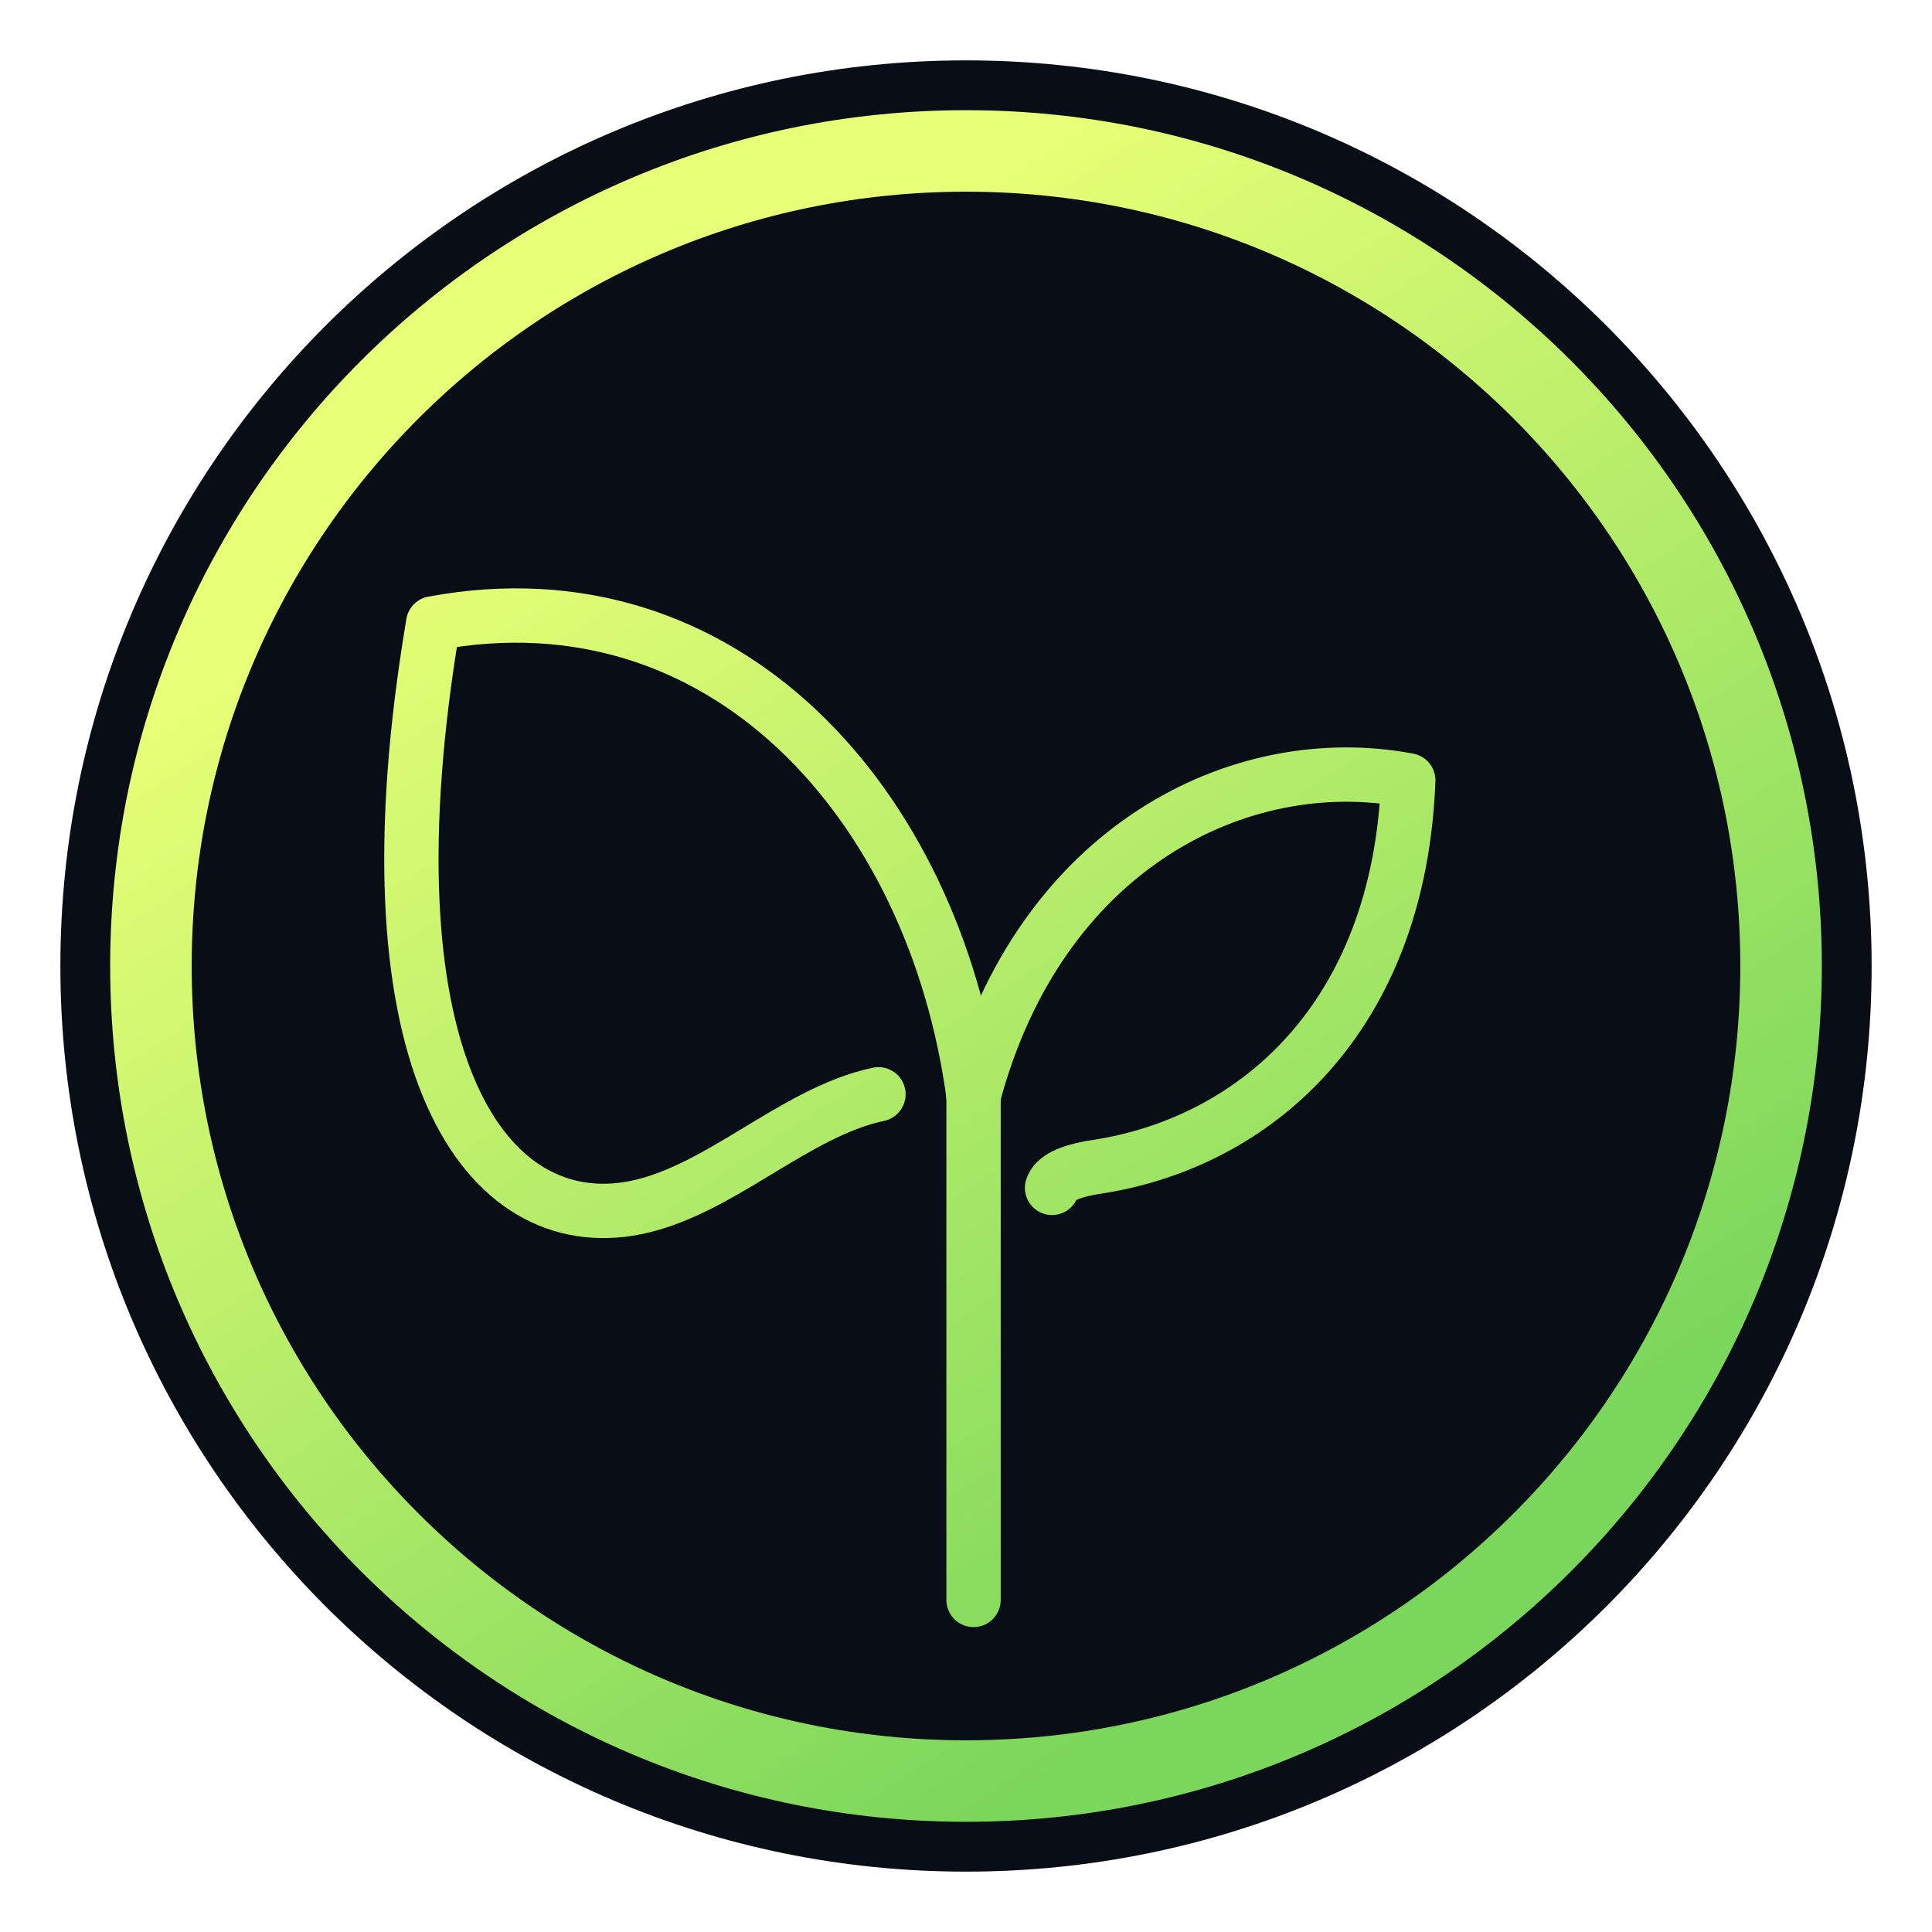
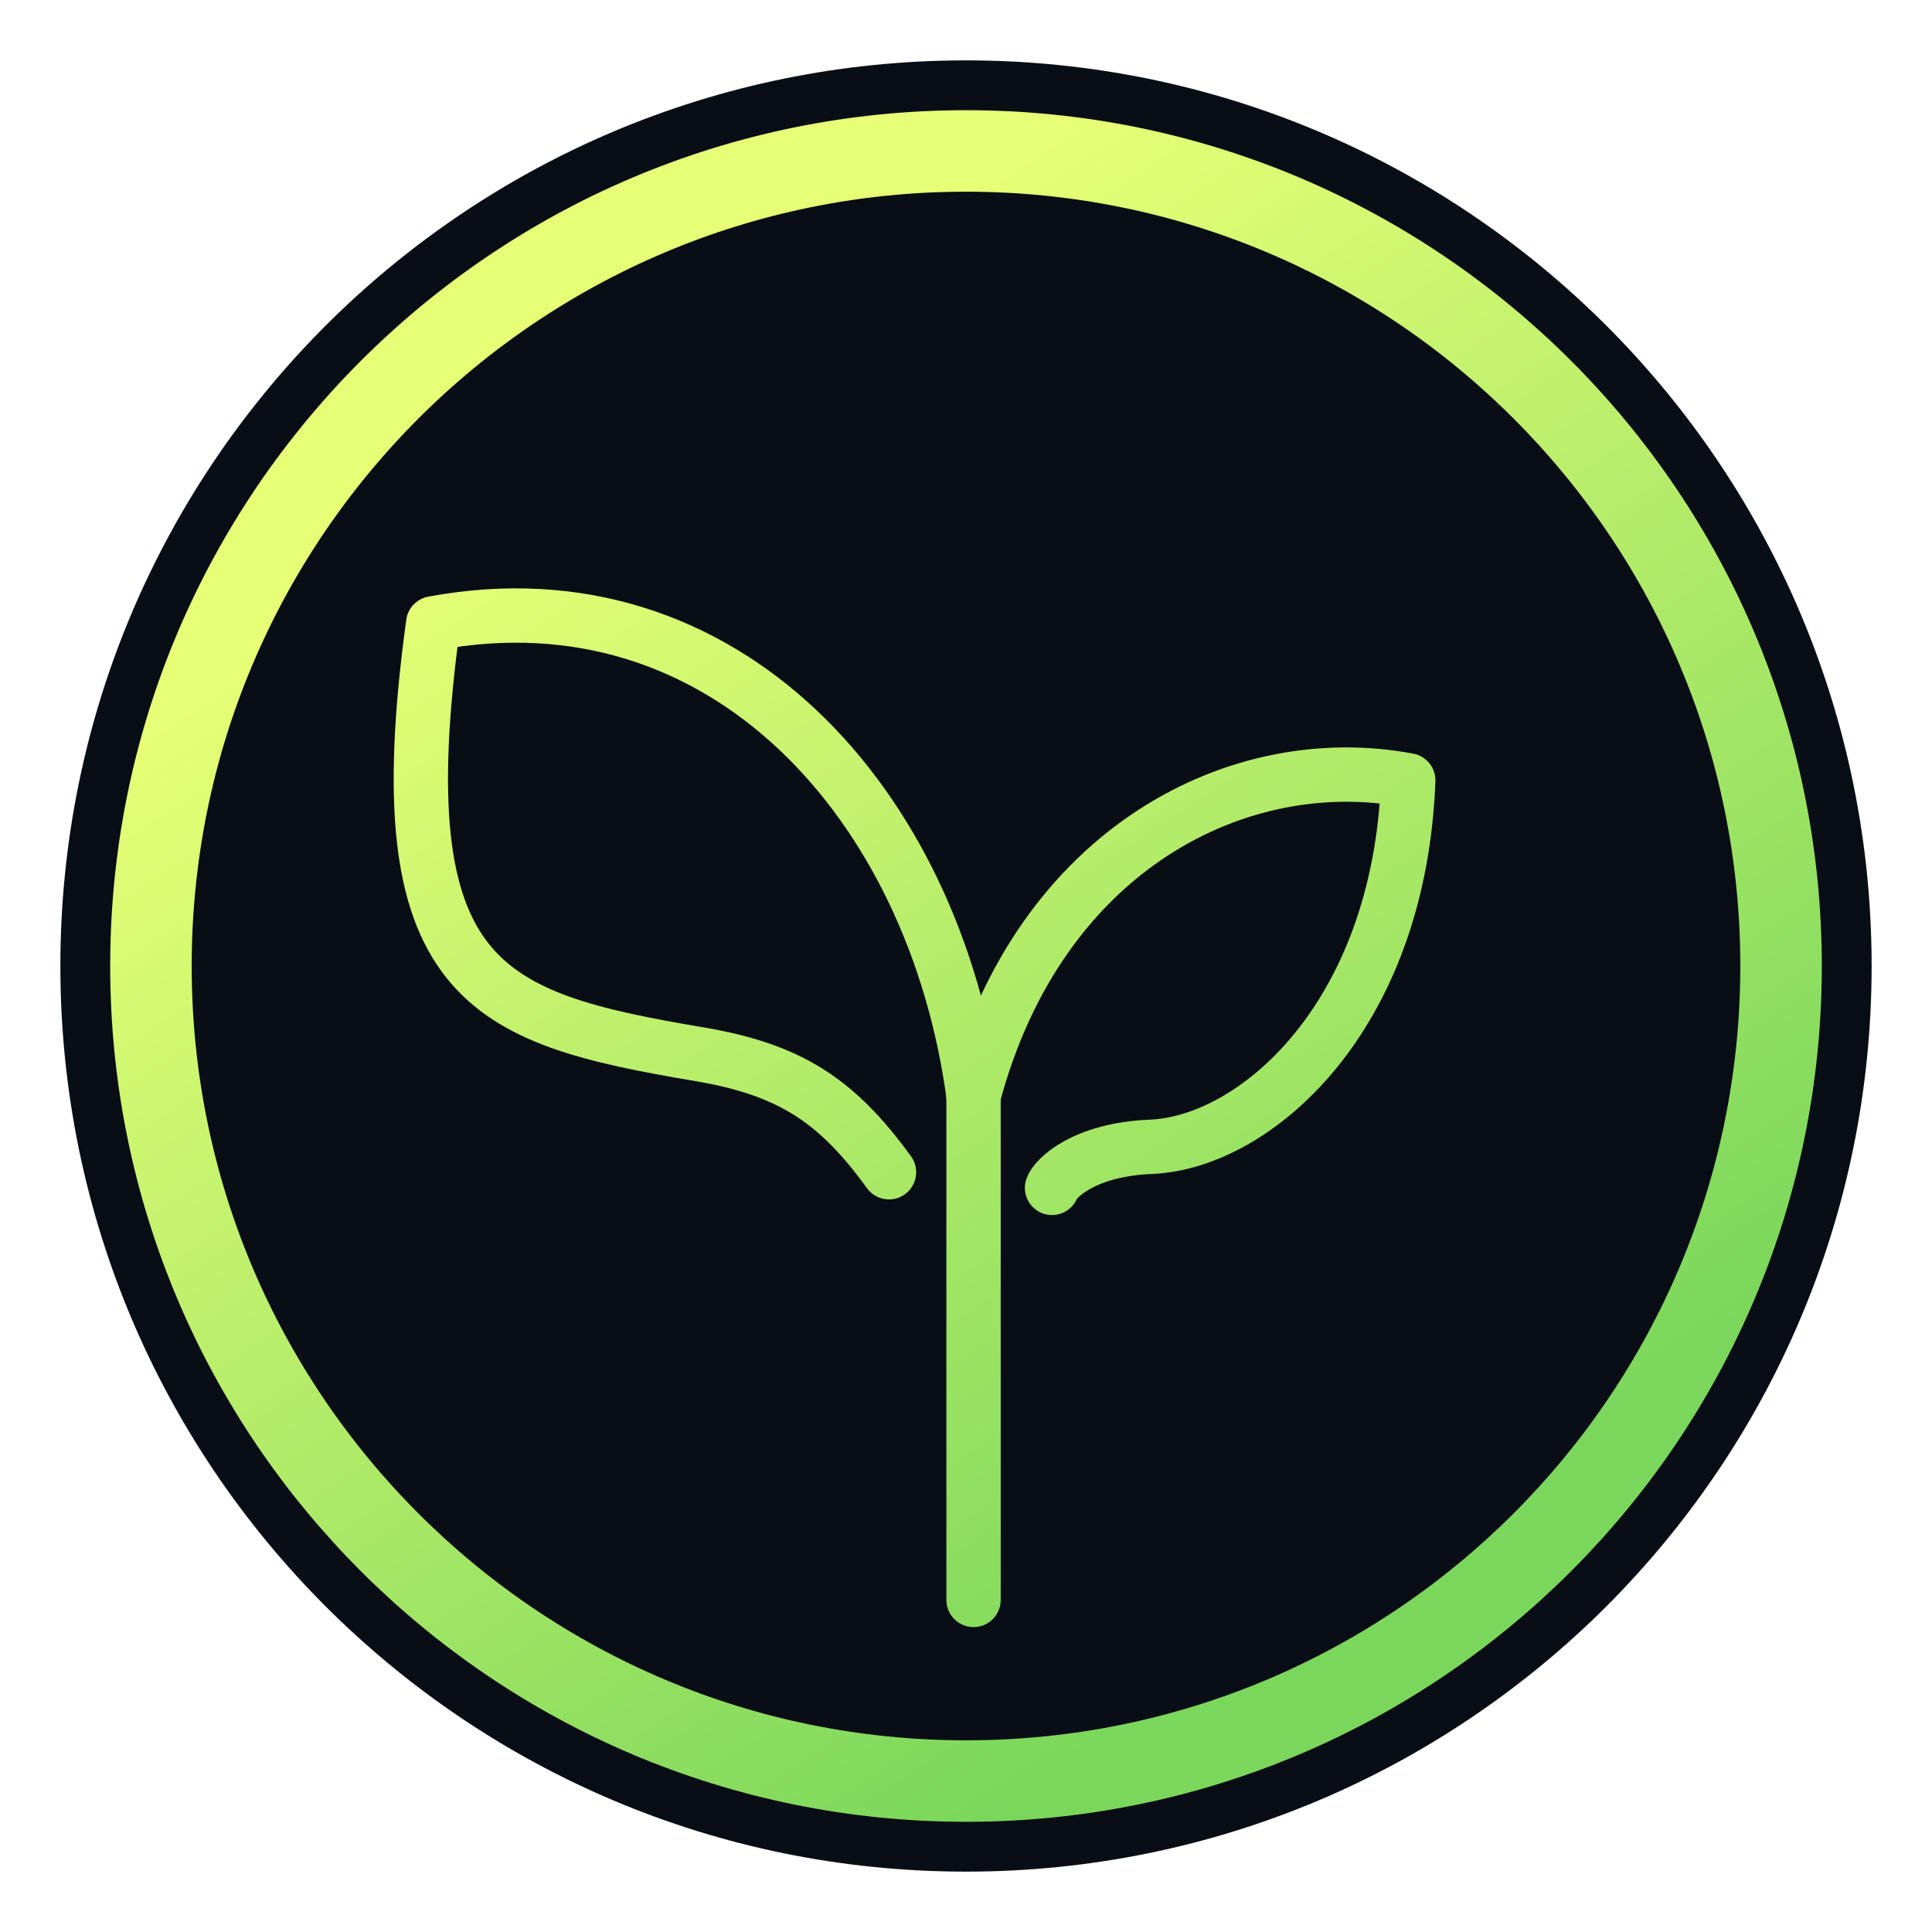
<svg xmlns="http://www.w3.org/2000/svg" width="64" height="64" viewBox="0 0 64 64" fill="none">
  <defs>
    <linearGradient id="sproutMarkLime" x1="20" y1="14" x2="45" y2="52" gradientUnits="userSpaceOnUse">
      <stop stop-color="#E7FF76" />
      <stop offset="1" stop-color="#7BD75B" />
    </linearGradient>
  </defs>
  <circle cx="32" cy="32" r="30" fill="#080D16" />
  <circle cx="32" cy="32" r="27" stroke="url(#sproutMarkLime)" stroke-width="2.7" />
  <path d="M32.25 53V36.3" stroke="url(#sproutMarkLime)" stroke-width="1.8" stroke-linecap="round" />
-   <path d="M32.25 36.3C30.95 26.65 24 18.85 14.35 20.65C11.95 34.9 15.9 40.8 20.8 40.05C23.7 39.6 26.25 36.85 29.1 36.25" stroke="url(#sproutMarkLime)" stroke-width="1.8" stroke-linecap="round" stroke-linejoin="round" />
-   <path d="M32.25 36.3C34.45 28.05 41.1 24.8 46.65 25.85C46.35 33.75 41.55 37.85 36.35 38.65C35.35 38.8 34.95 39.05 34.85 39.35" stroke="url(#sproutMarkLime)" stroke-width="1.8" stroke-linecap="round" stroke-linejoin="round" />
+   <path d="M32.25 36.3C30.95 26.65 24.0 18.85 14.35 20.65C12.714 32.585 16.055 33.719 23.157 34.921C26.132 35.424 27.7 36.419 29.449 38.832" stroke="url(#sproutMarkLime)" stroke-width="1.8" stroke-linecap="round" stroke-linejoin="round" />
+   <path d="M32.25 36.3C34.45 28.05 41.1 24.8 46.65 25.85C46.35 33.75 41.55 37.85 38.131 37.989C35.882 38.08 34.95 39.05 34.85 39.35" stroke="url(#sproutMarkLime)" stroke-width="1.8" stroke-linecap="round" stroke-linejoin="round" />
</svg>
